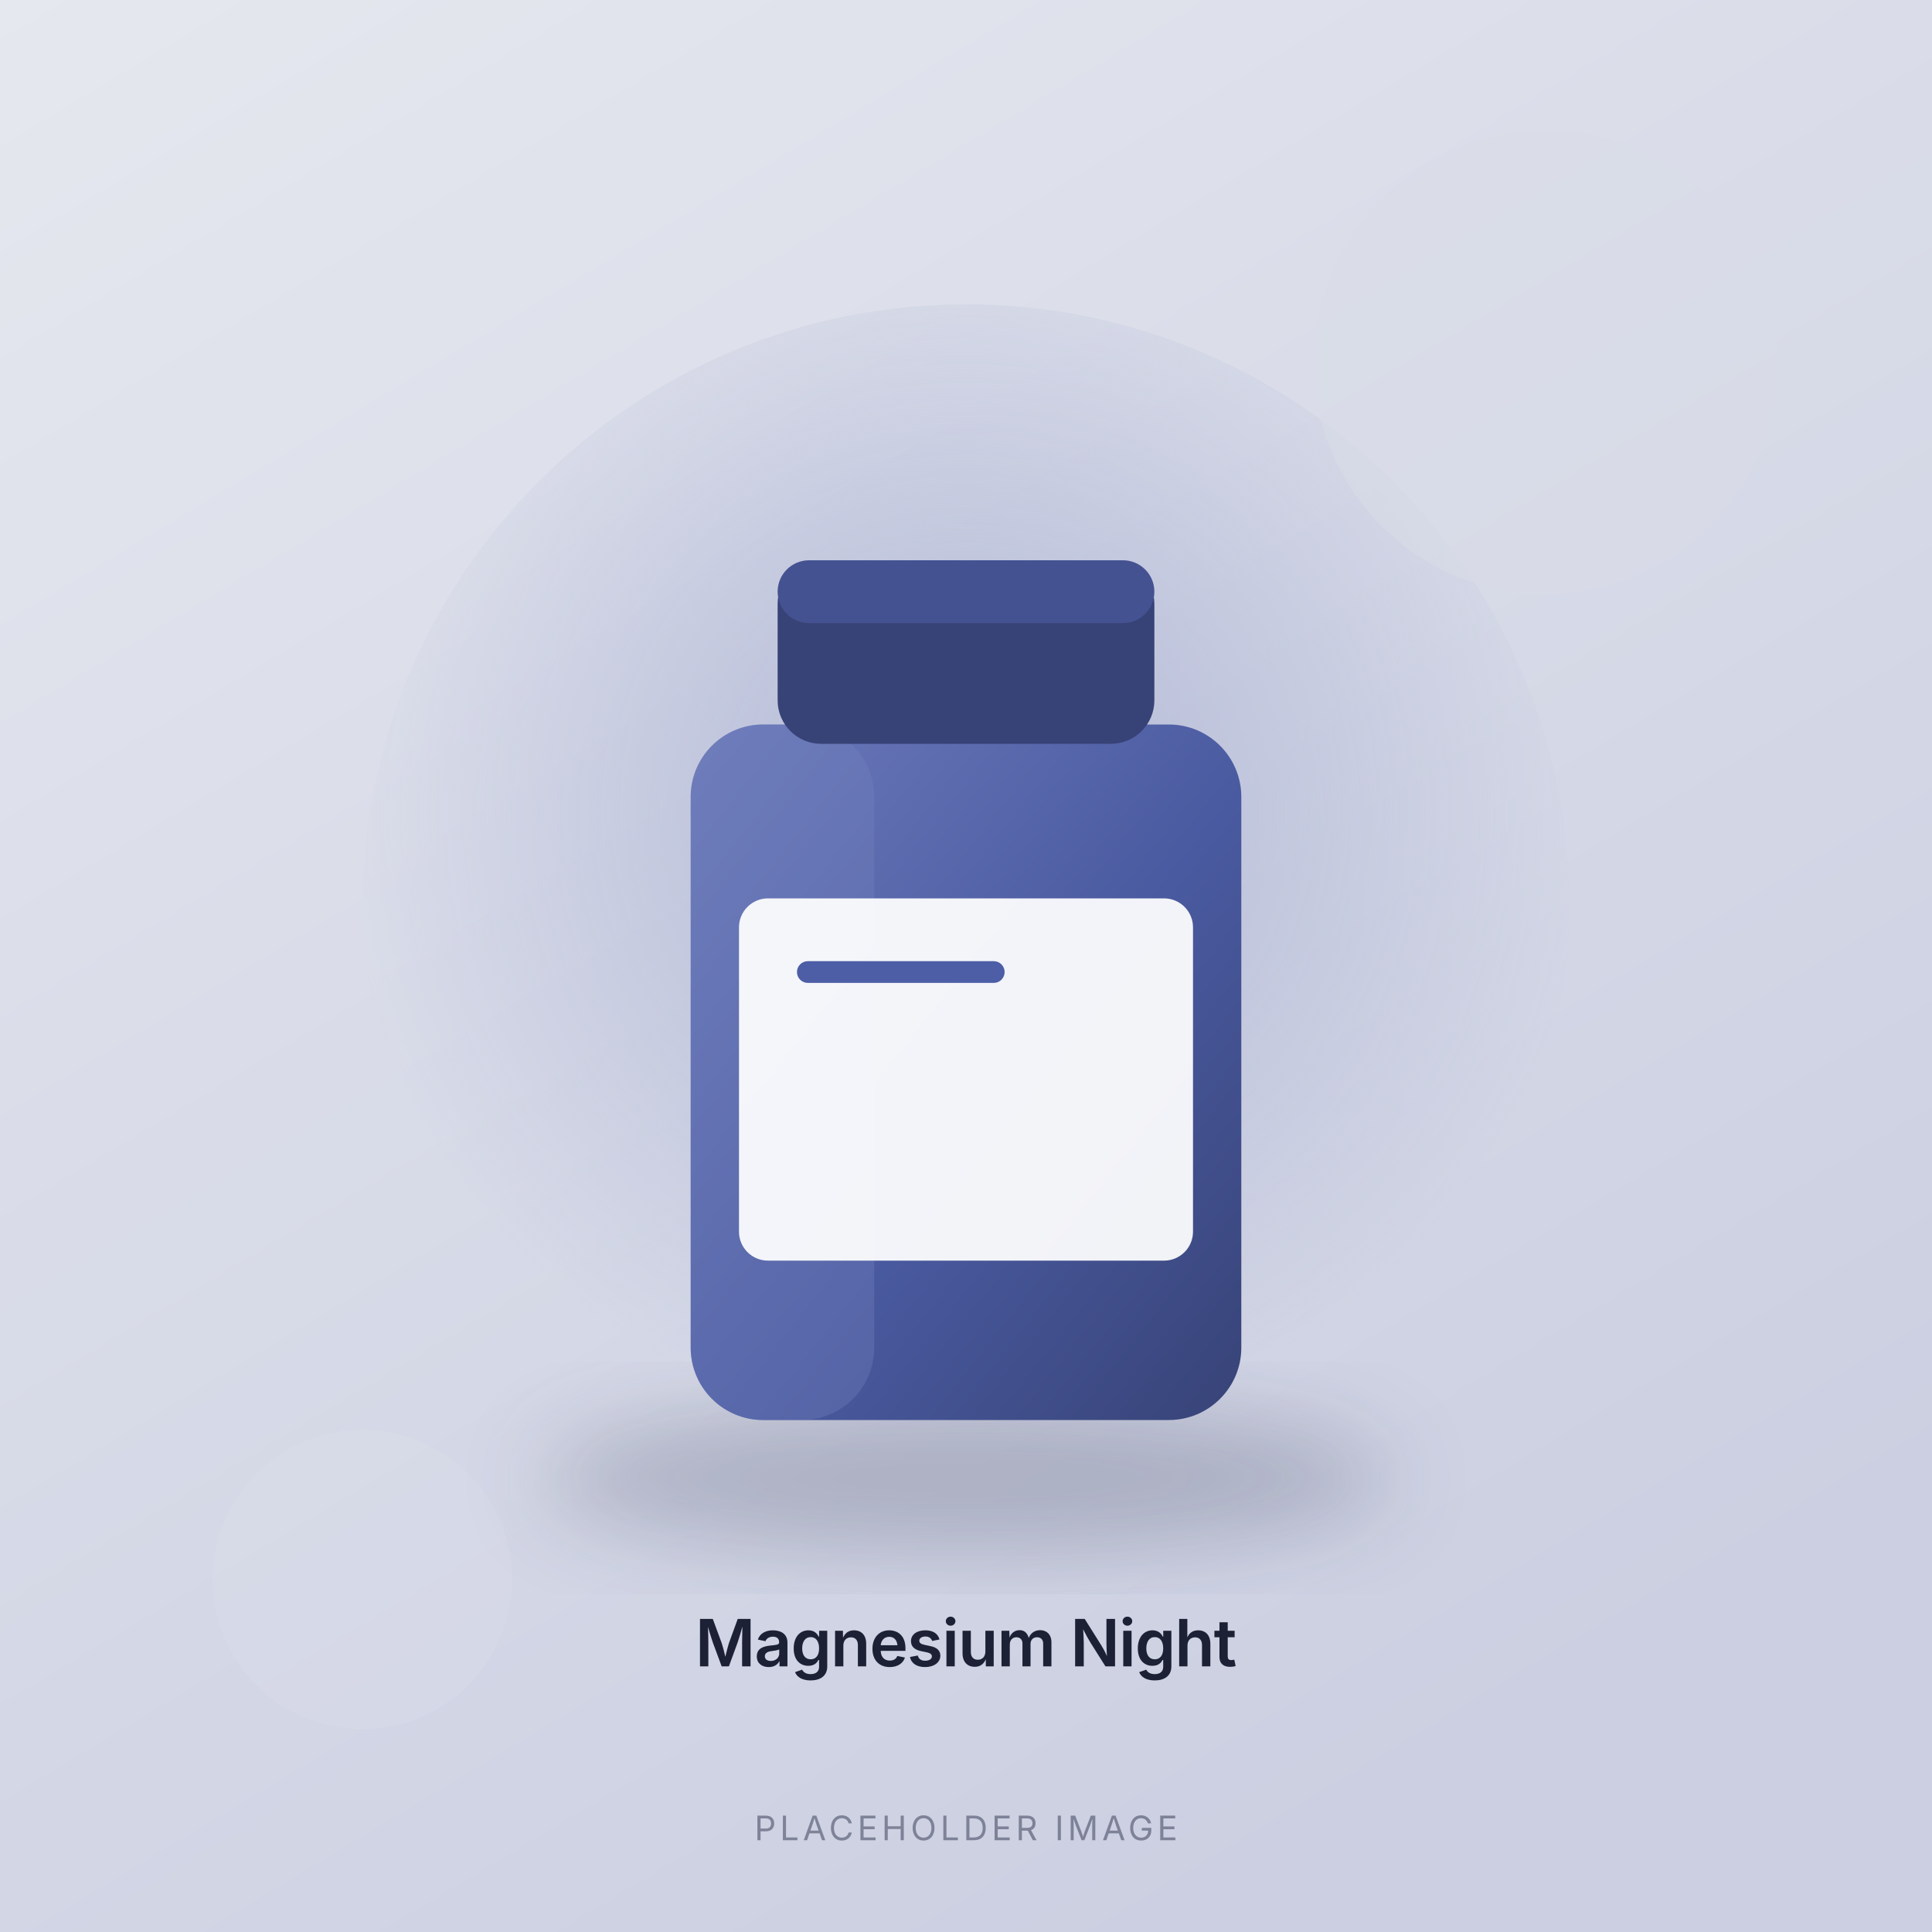
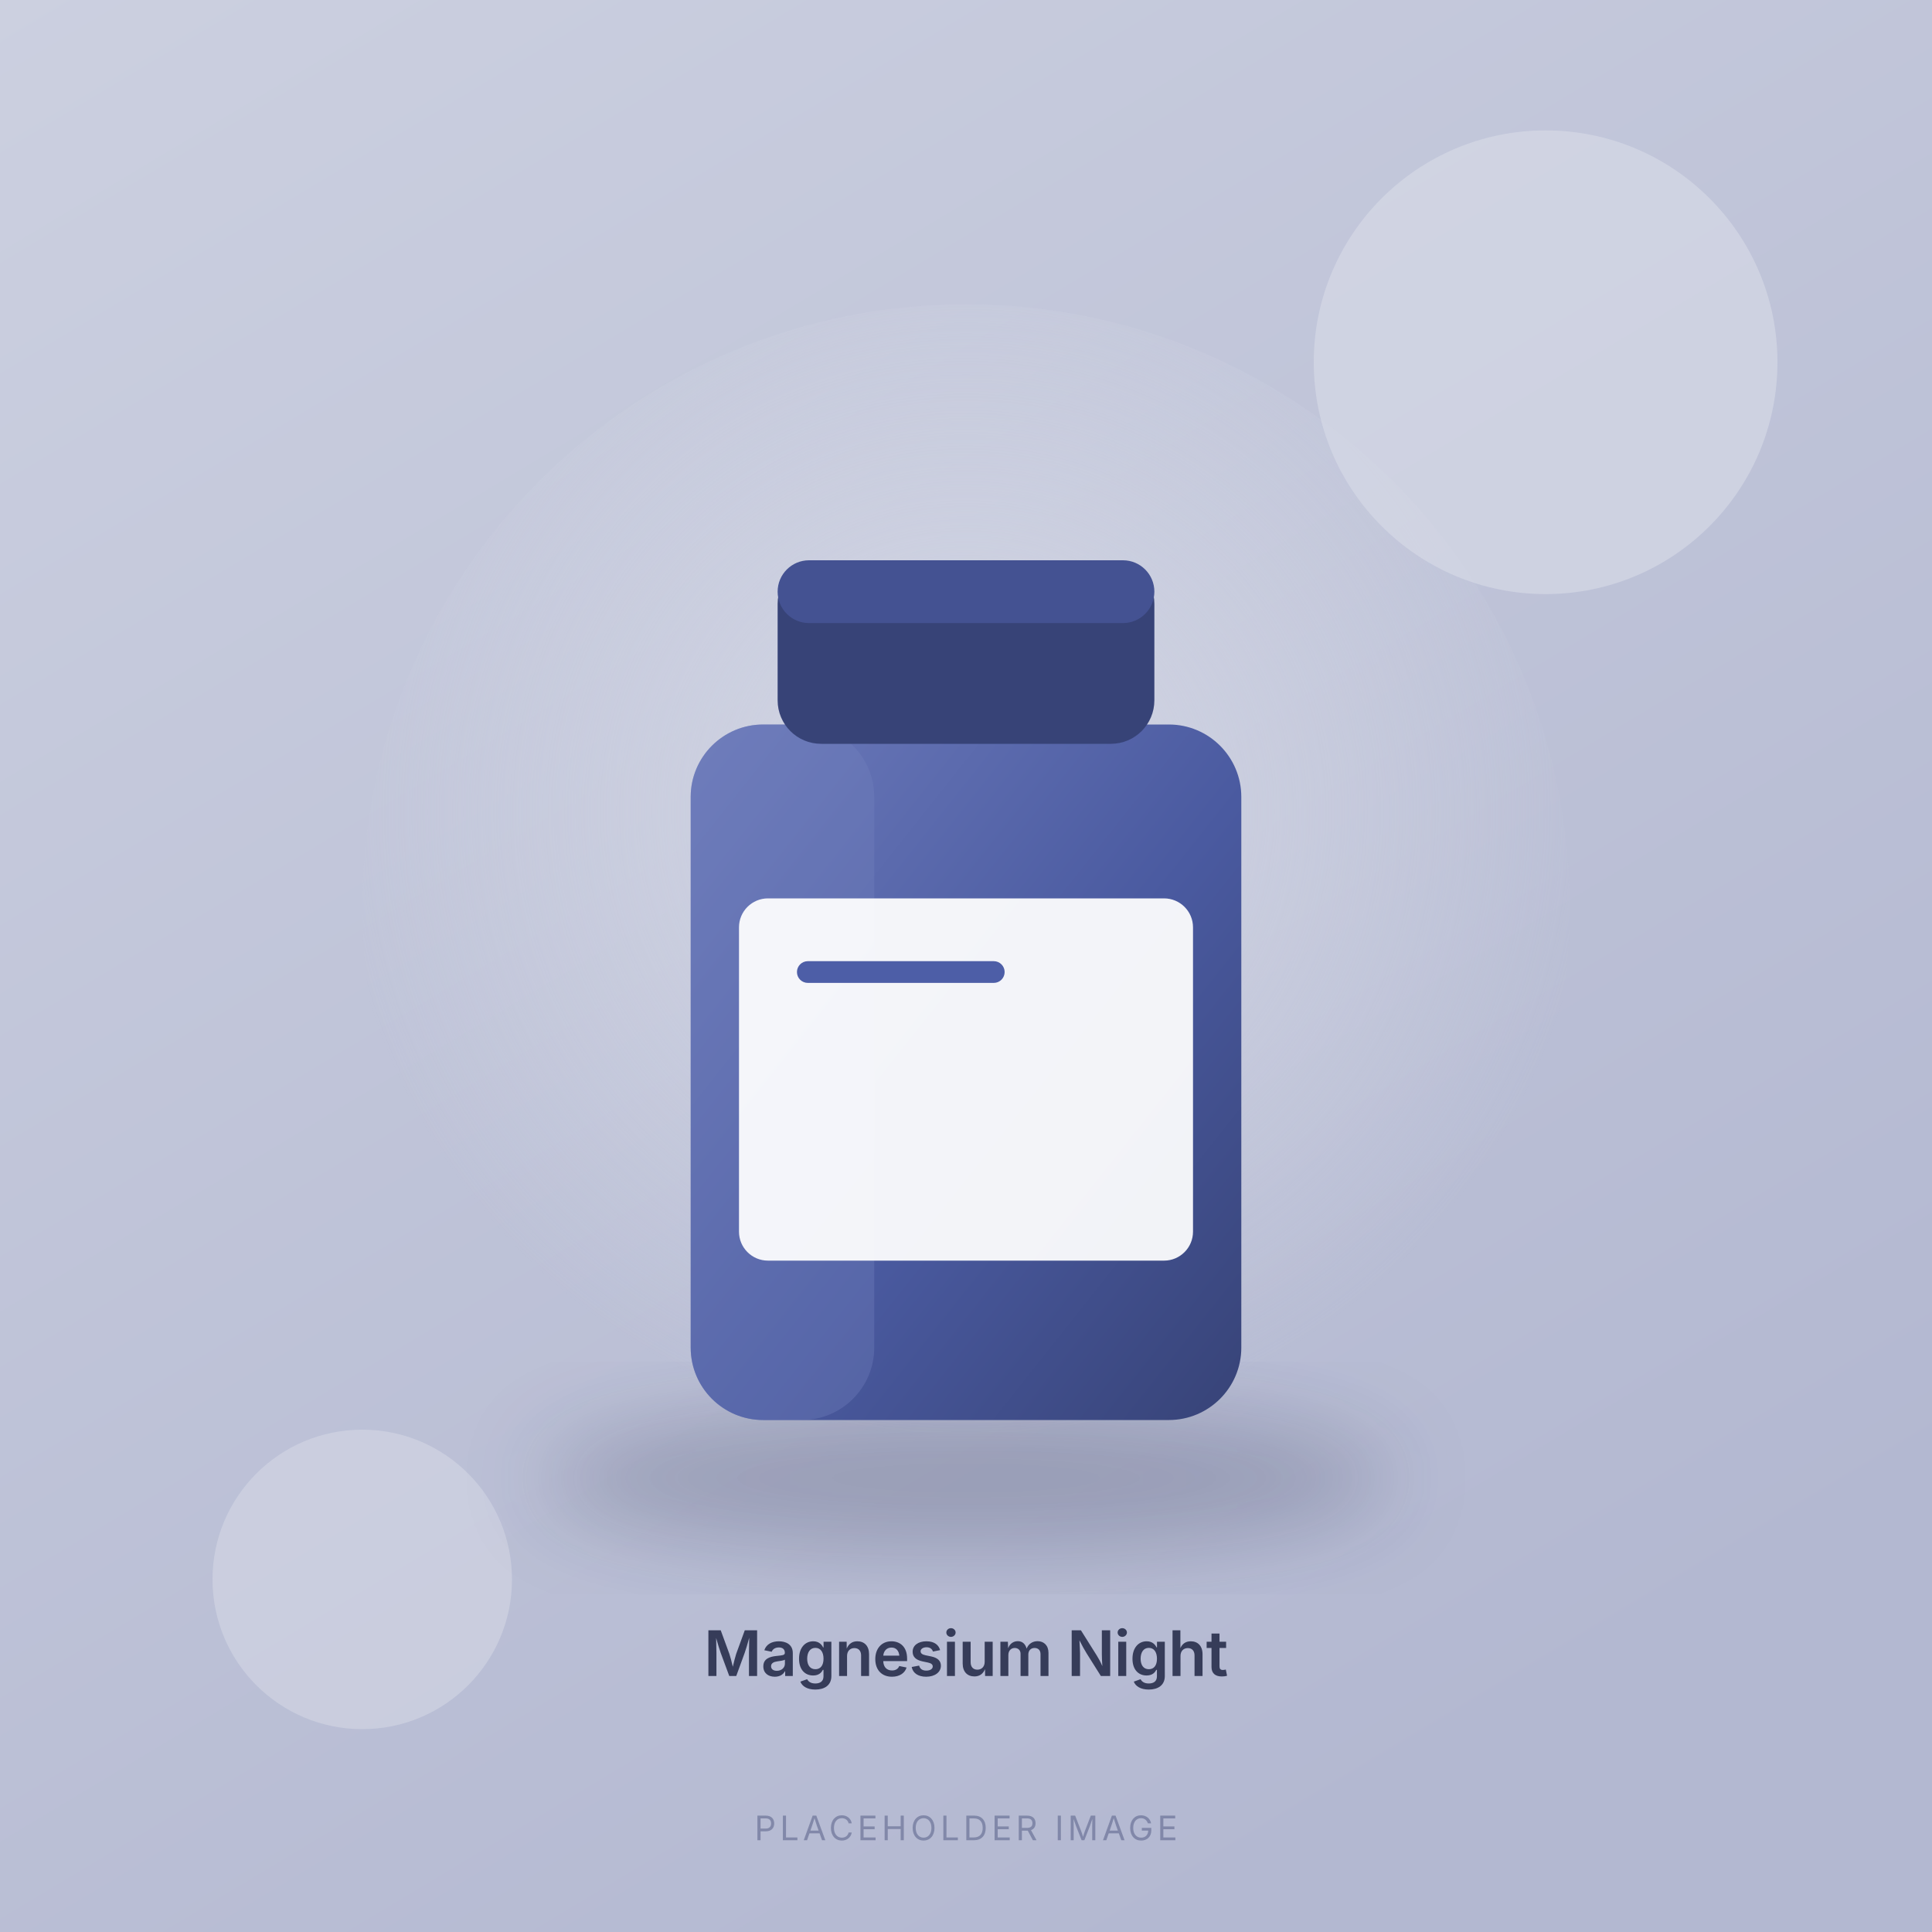
<svg xmlns="http://www.w3.org/2000/svg" viewBox="0 0 800 800" width="800" height="800" role="img" aria-label="Magnesium Night">
  <defs>
    <linearGradient id="bg" x1="0" y1="0" x2="0.6" y2="1">
-       <stop offset="0%" stop-color="hsl(228.837 22.752% 92%)" />
-       <stop offset="100%" stop-color="hsl(228.837 26.752% 84%)" />
+       <stop offset="0%" stop-color="hsl(228.837 24.752% 84%)" />
+       <stop offset="100%" stop-color="hsl(228.837 24.752% 76%)" />
    </linearGradient>
    <linearGradient id="body" x1="0" y1="0" x2="1" y2="1">
      <stop offset="0%" stop-color="hsl(228.837 36.752% 58%)" />
      <stop offset="55%" stop-color="hsl(228.837 36.752% 46%)" />
      <stop offset="100%" stop-color="hsl(228.837 36.752% 34%)" />
    </linearGradient>
    <radialGradient id="halo" cx="50%" cy="42%" r="52%">
-       <stop offset="0%" stop-color="hsl(228.837 30.752% 76%)" stop-opacity="0.95" />
-       <stop offset="100%" stop-color="hsl(228.837 30.752% 76%)" stop-opacity="0" />
+       <stop offset="0%" stop-color="hsl(228.837 24.752% 87%)" stop-opacity="0.9" />
+       <stop offset="100%" stop-color="hsl(228.837 24.752% 87%)" stop-opacity="0" />
    </radialGradient>
    <filter id="soft" x="-30%" y="-30%" width="160%" height="160%">
      <feGaussianBlur stdDeviation="18" />
    </filter>
  </defs>
  <rect width="800" height="800" fill="url(#bg)" />
  <circle cx="400" cy="376" r="250" fill="url(#halo)" />
-   <circle cx="640" cy="150" r="96" fill="hsl(228.837 24.752% 88%)" opacity="0.55" />
-   <circle cx="150" cy="654" r="62" fill="hsl(228.837 24.752% 88%)" opacity="0.45" />
+   <circle cx="640" cy="150" r="96" fill="hsl(228.837 24.752% 88%)" opacity="0.6" />
+   <circle cx="150" cy="654" r="62" fill="hsl(228.837 24.752% 88%)" opacity="0.5" />
  <ellipse cx="400" cy="612" rx="176" ry="30" fill="hsl(228.837 36.752% 20%)" opacity="0.22" filter="url(#soft)" />
  <rect x="286" y="300" width="228" height="288" rx="30" fill="url(#body)" />
  <rect x="286" y="300" width="76" height="288" rx="30" fill="hsl(228.837 36.752% 60%)" opacity="0.35" />
  <rect x="322" y="232" width="156" height="76" rx="18" fill="hsl(228.837 36.752% 34%)" />
  <rect x="322" y="232" width="156" height="26" rx="13" fill="hsl(228.837 36.752% 42%)" />
  <rect x="306" y="372" width="188" height="150" rx="12" fill="#fff" opacity="0.93" />
  <rect x="330" y="398" width="86" height="9" rx="4.5" fill="hsl(228.837 36.752% 48%)" />
-   <text x="400" y="690" text-anchor="middle" font-family="system-ui, -apple-system, 'Segoe UI', sans-serif" font-size="27" font-weight="600" letter-spacing="-0.4" fill="hsl(228.837 30.752% 16%)">Magnesium Night</text>
-   <text x="400" y="762" text-anchor="middle" font-family="system-ui, -apple-system, 'Segoe UI', sans-serif" font-size="14" letter-spacing="1.6" fill="hsl(228.837 26.752% 24%)" opacity="0.5">PLACEHOLDER IMAGE</text>
+   <text x="400" y="694" text-anchor="middle" font-family="system-ui, -apple-system, 'Segoe UI', sans-serif" font-size="26" font-weight="600" letter-spacing="-0.3" fill="hsl(228.837 24.752% 28%)">Magnesium Night</text>
+   <text x="400" y="762" text-anchor="middle" font-family="system-ui, -apple-system, 'Segoe UI', sans-serif" font-size="14" letter-spacing="1.6" fill="hsl(228.837 24.752% 40%)" opacity="0.5">PLACEHOLDER IMAGE</text>
</svg>
